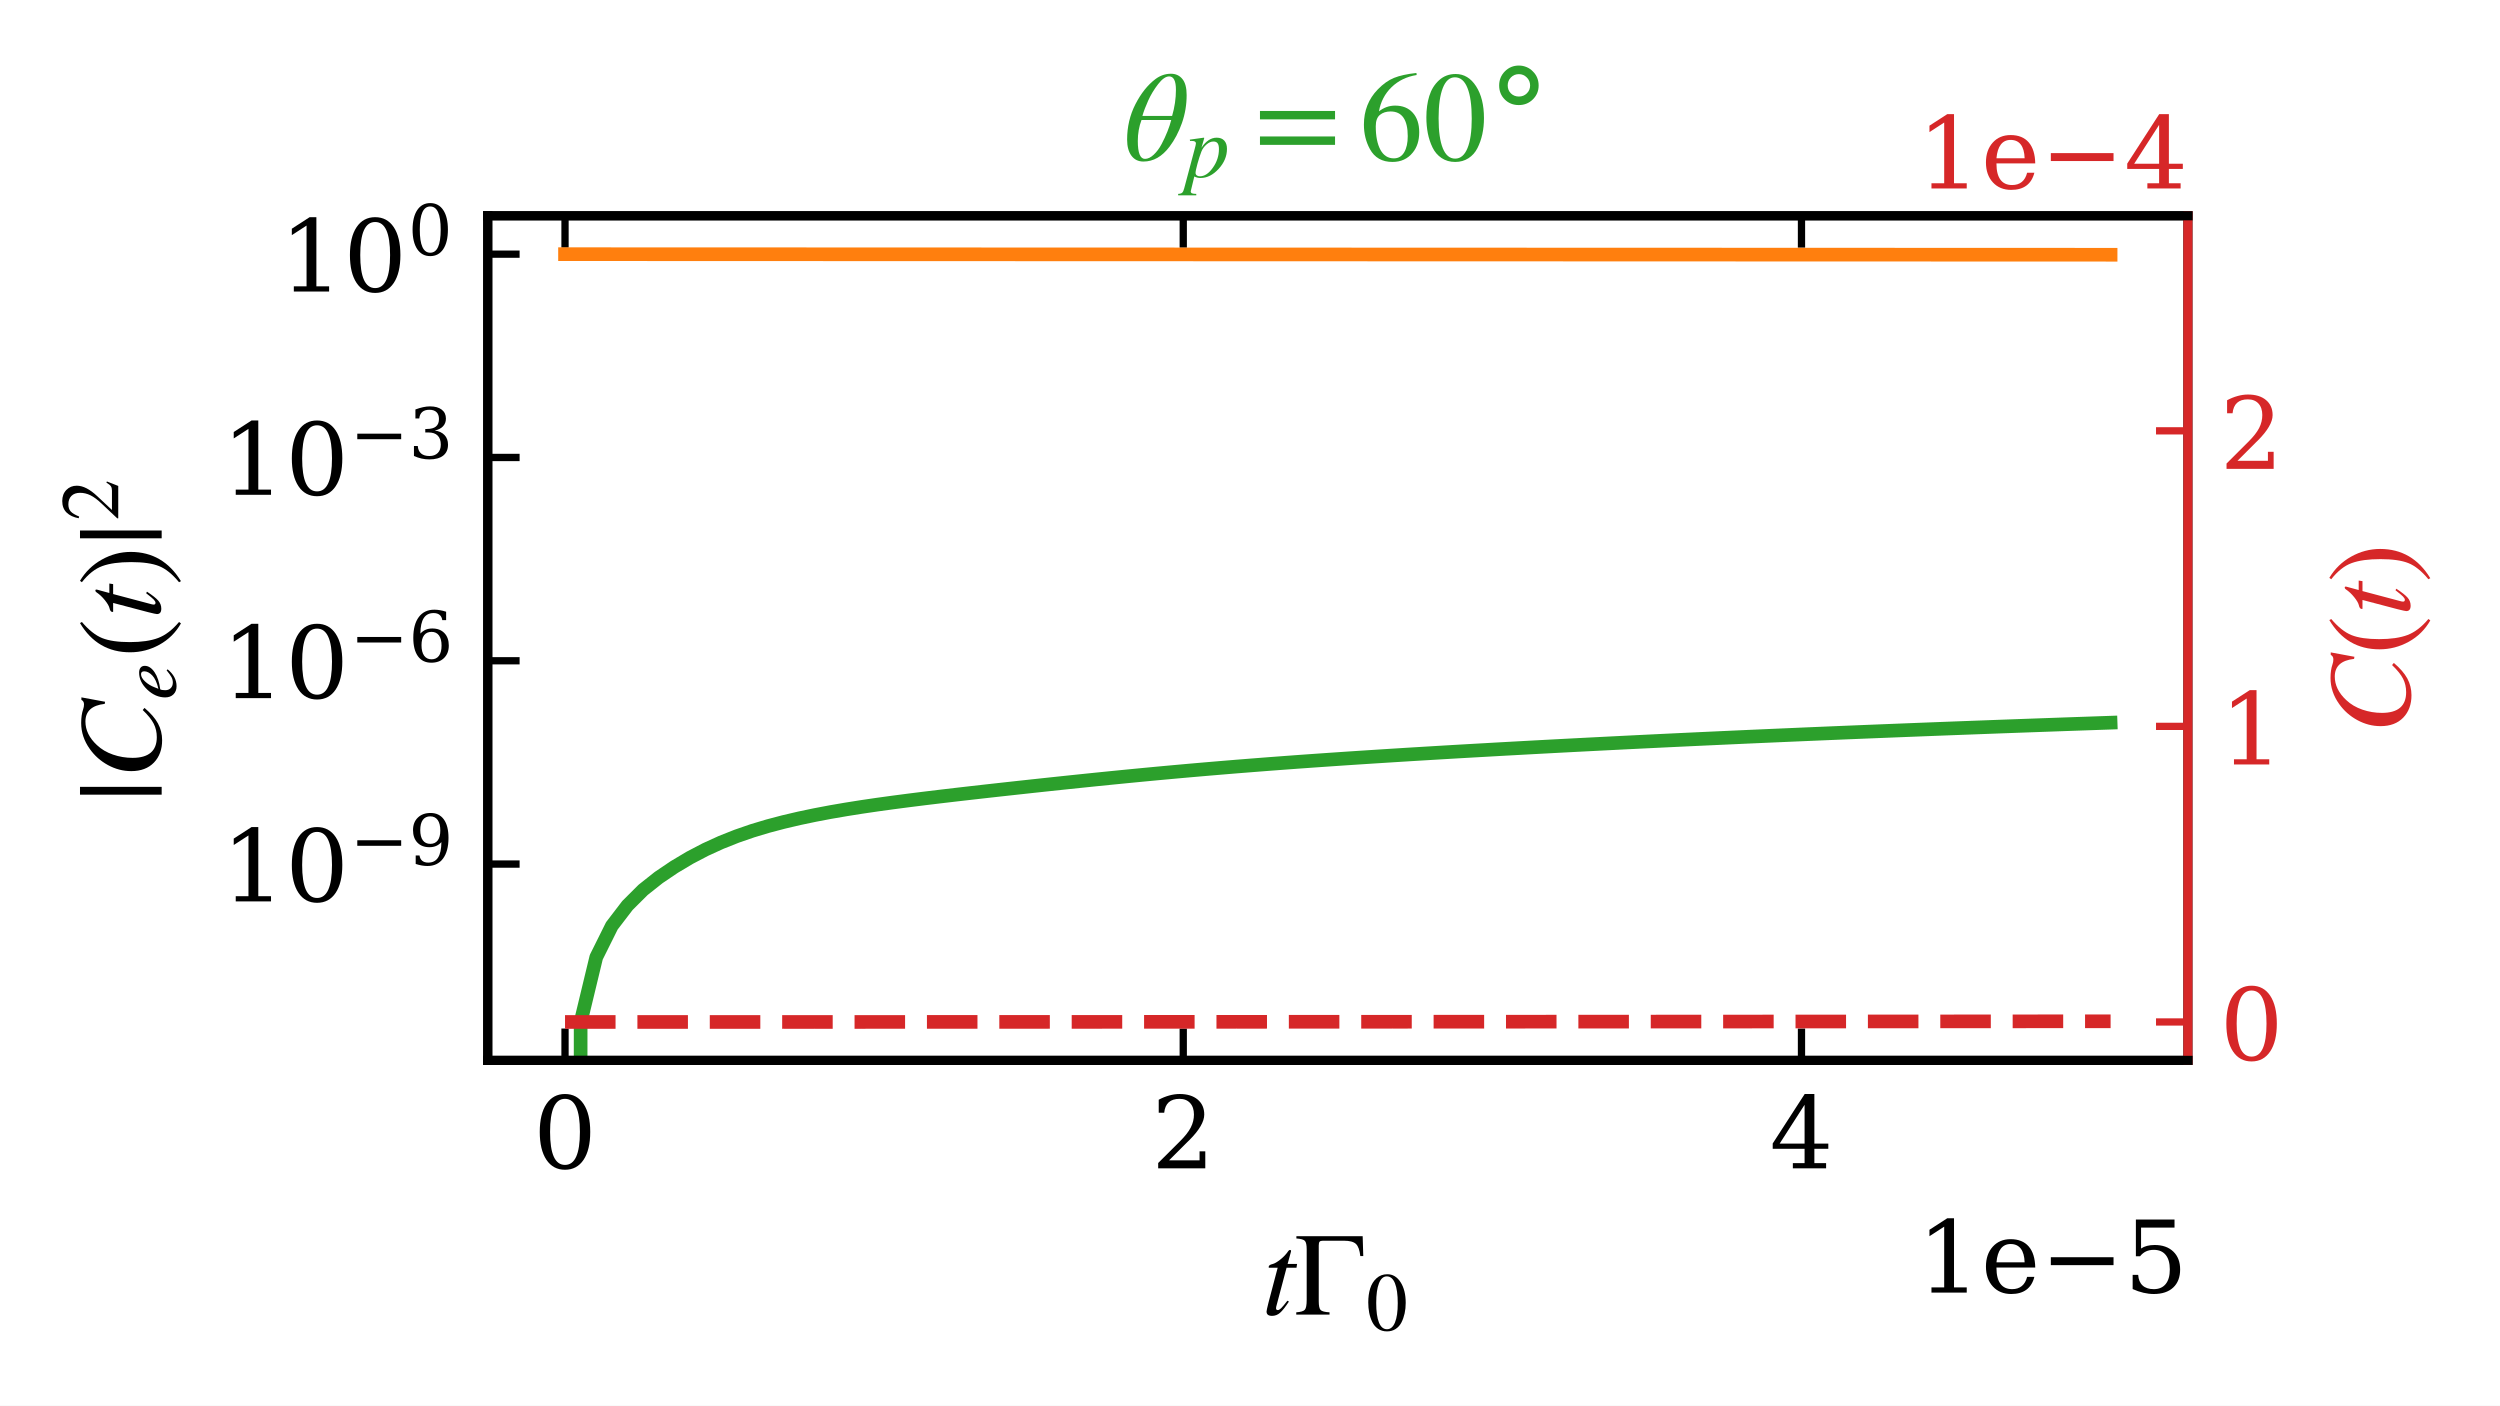
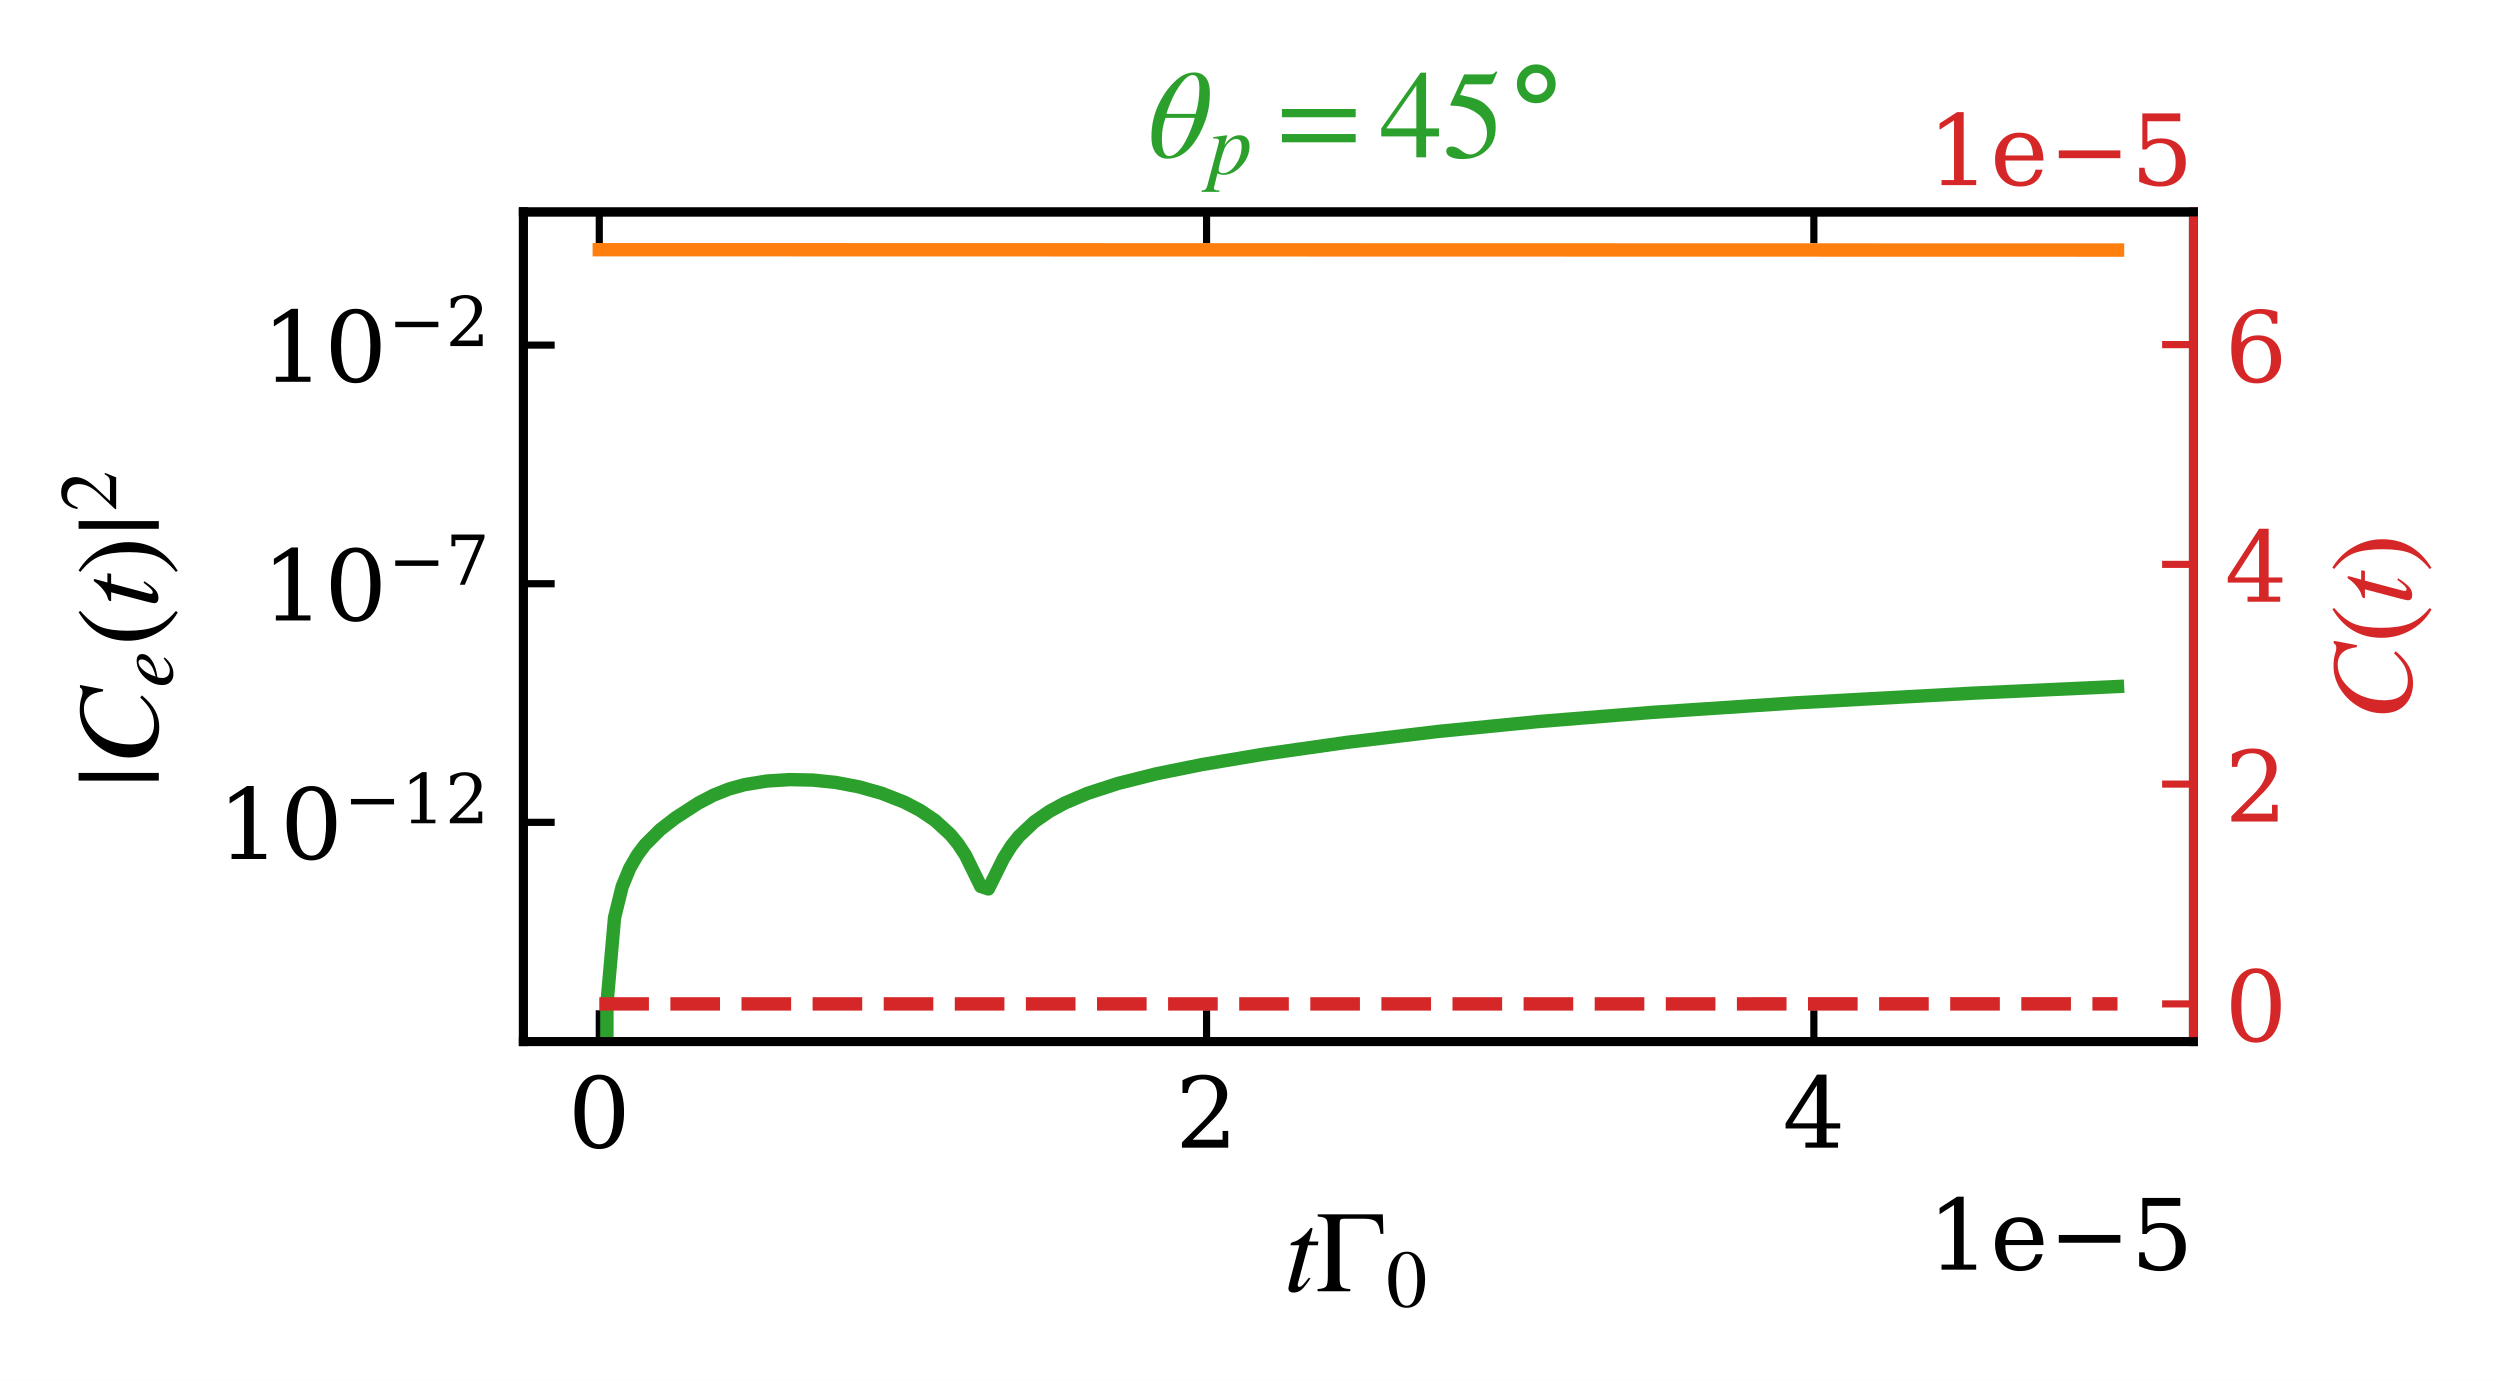
- <svg xmlns="http://www.w3.org/2000/svg" xmlns:xlink="http://www.w3.org/1999/xlink" width="274.583pt" height="154.391pt" viewBox="0 0 274.583 154.391" version="1.1">
+ <svg xmlns="http://www.w3.org/2000/svg" xmlns:xlink="http://www.w3.org/1999/xlink" width="279.533pt" height="154.391pt" viewBox="0 0 279.533 154.391" version="1.1">
  <defs>
    <style type="text/css">*{stroke-linejoin: round; stroke-linecap: butt}</style>
  </defs>
  <g id="figure_1">
    <g id="patch_1">
-       <path d="M 0 154.391  L 274.583 154.391  L 274.583 0  L 0 0  z " style="fill: #ffffff" />
+       <path d="M -0 154.391  L 279.533 154.391  L 279.533 0  L -0 0  z " style="fill: #ffffff" />
    </g>
    <g id="axes_1">
      <g id="patch_2">
-         <path d="M 53.57 116.464  L 240.302 116.464  L 240.302 23.7  L 53.57 23.7  z " style="fill: #ffffff" />
+         <path d="M 58.52 116.464  L 245.252 116.464  L 245.252 23.7  L 58.52 23.7  z " style="fill: #ffffff" />
      </g>
      <g id="matplotlib.axis_1">
        <g id="xtick_1">
          <g id="line2d_1">
            <defs>
-               <path id="m8a7b1f0fc7" d="M 0 0  L 0 -3.5  " style="stroke: #000000; stroke-width: 0.8" />
-             </defs>
-             <g>
-               <use xlink:href="#m8a7b1f0fc7" x="62.058" y="116.464" style="stroke: #000000; stroke-width: 0.8" />
+               <path id="m447500b7bb" d="M 0 0  L 0 -3.5  " style="stroke: #000000; stroke-width: 0.8" />
+             </defs>
+             <g>
+               <use xlink:href="#m447500b7bb" x="67.008" y="116.464" style="stroke: #000000; stroke-width: 0.8" />
            </g>
          </g>
          <g id="line2d_2">
            <defs>
-               <path id="m449ca20f25" d="M 0 0  L 0 3.5  " style="stroke: #000000; stroke-width: 0.8" />
-             </defs>
-             <g>
-               <use xlink:href="#m449ca20f25" x="62.058" y="23.7" style="stroke: #000000; stroke-width: 0.8" />
+               <path id="m0979166130" d="M 0 0  L 0 3.5  " style="stroke: #000000; stroke-width: 0.8" />
+             </defs>
+             <g>
+               <use xlink:href="#m0979166130" x="67.008" y="23.7" style="stroke: #000000; stroke-width: 0.8" />
            </g>
          </g>
          <g id="text_1">
-             <g transform="translate(58.55846 128.3221) scale(0.11 -0.11)">
+             <g transform="translate(63.50846 128.3221) scale(0.11 -0.11)">
              <defs>
                <path id="DejaVuSerif-30" d="M 2034 219  Q 2513 219 2750 744  Q 2988 1269 2988 2328  Q 2988 3391 2750 3916  Q 2513 4441 2034 4441  Q 1556 4441 1318 3916  Q 1081 3391 1081 2328  Q 1081 1269 1318 744  Q 1556 219 2034 219  z M 2034 -91  Q 1275 -91 848 546  Q 422 1184 422 2328  Q 422 3475 848 4112  Q 1275 4750 2034 4750  Q 2797 4750 3222 4112  Q 3647 3475 3647 2328  Q 3647 1184 3222 546  Q 2797 -91 2034 -91  z " transform="scale(0.015625)" />
              </defs>
              <use xlink:href="#DejaVuSerif-30" />
            </g>
          </g>
        </g>
        <g id="xtick_2">
          <g id="line2d_3">
            <g>
-               <use xlink:href="#m8a7b1f0fc7" x="129.96" y="116.464" style="stroke: #000000; stroke-width: 0.8" />
+               <use xlink:href="#m447500b7bb" x="134.91" y="116.464" style="stroke: #000000; stroke-width: 0.8" />
            </g>
          </g>
          <g id="line2d_4">
            <g>
-               <use xlink:href="#m449ca20f25" x="129.96" y="23.7" style="stroke: #000000; stroke-width: 0.8" />
+               <use xlink:href="#m0979166130" x="134.91" y="23.7" style="stroke: #000000; stroke-width: 0.8" />
            </g>
          </g>
          <g id="text_2">
-             <g transform="translate(126.4611 128.3221) scale(0.11 -0.11)">
+             <g transform="translate(131.4111 128.3221) scale(0.11 -0.11)">
              <defs>
                <path id="DejaVuSerif-32" d="M 819 3553  L 469 3553  L 469 4384  Q 803 4563 1142 4656  Q 1481 4750 1806 4750  Q 2534 4750 2956 4397  Q 3378 4044 3378 3438  Q 3378 2753 2422 1800  Q 2347 1728 2309 1691  L 1131 513  L 3078 513  L 3078 1088  L 3444 1088  L 3444 0  L 434 0  L 434 341  L 1850 1753  Q 2319 2222 2519 2614  Q 2719 3006 2719 3438  Q 2719 3909 2473 4175  Q 2228 4441 1797 4441  Q 1350 4441 1106 4219  Q 863 3997 819 3553  z " transform="scale(0.015625)" />
              </defs>
              <use xlink:href="#DejaVuSerif-32" />
            </g>
          </g>
        </g>
        <g id="xtick_3">
          <g id="line2d_5">
            <g>
-               <use xlink:href="#m8a7b1f0fc7" x="197.863" y="116.464" style="stroke: #000000; stroke-width: 0.8" />
+               <use xlink:href="#m447500b7bb" x="202.813" y="116.464" style="stroke: #000000; stroke-width: 0.8" />
            </g>
          </g>
          <g id="line2d_6">
            <g>
-               <use xlink:href="#m449ca20f25" x="197.863" y="23.7" style="stroke: #000000; stroke-width: 0.8" />
+               <use xlink:href="#m0979166130" x="202.813" y="23.7" style="stroke: #000000; stroke-width: 0.8" />
            </g>
          </g>
          <g id="text_3">
-             <g transform="translate(194.3638 128.3221) scale(0.11 -0.11)">
+             <g transform="translate(199.3138 128.3221) scale(0.11 -0.11)">
              <defs>
                <path id="DejaVuSerif-34" d="M 2234 1581  L 2234 4063  L 641 1581  L 2234 1581  z M 3609 0  L 1484 0  L 1484 331  L 2234 331  L 2234 1247  L 197 1247  L 197 1588  L 2241 4750  L 2859 4750  L 2859 1581  L 3750 1581  L 3750 1247  L 2859 1247  L 2859 331  L 3609 331  L 3609 0  z " transform="scale(0.015625)" />
              </defs>
              <use xlink:href="#DejaVuSerif-34" />
            </g>
          </g>
        </g>
        <g id="text_4">
-           <g transform="translate(138.6161 144.4877) scale(0.13 -0.13)">
+           <g transform="translate(143.5661 144.4877) scale(0.13 -0.13)">
            <defs>
              <path id="STIXGeneral-Italic-74" d="M 1894 2739  L 1862 2534  L 1325 2534  L 768 435  Q 755 384 755 346  Q 755 243 851 243  Q 928 243 1030 342  Q 1133 442 1370 749  L 1453 704  Q 1158 256 969 93  Q 781 -70 538 -70  Q 243 -70 243 166  Q 243 230 346 640  L 845 2534  L 365 2534  L 358 2573  Q 358 2688 570 2733  Q 730 2771 992 2979  Q 1254 3187 1421 3437  Q 1459 3494 1510 3494  Q 1568 3494 1568 3443  Q 1568 3411 1562 3398  L 1382 2739  L 1894 2739  z " transform="scale(0.015625)" />
              <path id="STIXGeneral-Regular-393" d="M 3693 3162  L 3533 3162  Q 3482 3642 3299 3818  Q 3117 3994 2637 3994  L 1517 3994  Q 1382 3994 1334 3942  Q 1286 3891 1286 3738  L 1286 723  Q 1286 352 1388 246  Q 1491 141 1869 122  L 1869 0  L 70 0  L 70 122  Q 435 147 534 262  Q 634 378 634 794  L 634 3526  Q 634 3878 538 3984  Q 442 4090 77 4115  L 77 4237  L 3661 4237  L 3693 3162  z " transform="scale(0.015625)" />
              <path id="STIXGeneral-Regular-30" d="M 3046 2112  Q 3046 1683 2963 1302  Q 2880 922 2717 602  Q 2554 282 2266 96  Q 1978 -90 1600 -90  Q 1210 -90 915 108  Q 621 307 461 640  Q 301 973 227 1350  Q 154 1728 154 2150  Q 154 2746 301 3222  Q 448 3699 790 4012  Q 1133 4326 1626 4326  Q 2253 4326 2649 3712  Q 3046 3098 3046 2112  z M 2432 2080  Q 2432 3091 2217 3625  Q 2003 4160 1587 4160  Q 1190 4160 979 3622  Q 768 3085 768 2106  Q 768 1120 979 598  Q 1190 77 1600 77  Q 2003 77 2217 598  Q 2432 1120 2432 2080  z " transform="scale(0.015625)" />
            </defs>
            <use xlink:href="#STIXGeneral-Italic-74" transform="translate(0 0.796875)" />
            <use xlink:href="#STIXGeneral-Regular-393" transform="translate(27.79999 0.796875)" />
            <use xlink:href="#STIXGeneral-Regular-30" transform="translate(88.04327 -12.43125) scale(0.7)" />
          </g>
        </g>
        <g id="text_5">
-           <g transform="translate(210.5765 141.968) scale(0.11 -0.11)">
+           <g transform="translate(215.5265 141.968) scale(0.11 -0.11)">
            <defs>
              <path id="DejaVuSerif-31" d="M 909 0  L 909 331  L 1722 331  L 1722 4213  L 781 3603  L 781 4013  L 1919 4750  L 2350 4750  L 2350 331  L 3163 331  L 3163 0  L 909 0  z " transform="scale(0.015625)" />
              <path id="DejaVuSerif-65" d="M 3469 1600  L 991 1600  L 991 1575  Q 991 903 1244 561  Q 1497 219 1991 219  Q 2369 219 2611 417  Q 2853 616 2950 1006  L 3413 1006  Q 3275 459 2904 184  Q 2534 -91 1931 -91  Q 1203 -91 761 389  Q 319 869 319 1663  Q 319 2450 753 2931  Q 1188 3413 1894 3413  Q 2647 3413 3050 2948  Q 3453 2484 3469 1600  z M 2791 1931  Q 2772 2513 2545 2808  Q 2319 3103 1894 3103  Q 1497 3103 1269 2806  Q 1041 2509 991 1931  L 2791 1931  z " transform="scale(0.015625)" />
              <path id="DejaVuSerif-2212" d="M 678 2259  L 4684 2259  L 4684 1753  L 678 1753  L 678 2259  z " transform="scale(0.015625)" />
              <path id="DejaVuSerif-35" d="M 3219 4666  L 3219 4153  L 1081 4153  L 1081 2816  Q 1244 2928 1461 2984  Q 1678 3041 1947 3041  Q 2703 3041 3140 2622  Q 3578 2203 3578 1478  Q 3578 738 3136 323  Q 2694 -91 1894 -91  Q 1572 -91 1234 -12  Q 897 66 544 225  L 544 1131  L 897 1131  Q 925 688 1179 453  Q 1434 219 1894 219  Q 2388 219 2653 544  Q 2919 869 2919 1478  Q 2919 2084 2655 2407  Q 2391 2731 1894 2731  Q 1613 2731 1398 2631  Q 1184 2531 1019 2322  L 750 2322  L 750 4666  L 3219 4666  z " transform="scale(0.015625)" />
            </defs>
            <use xlink:href="#DejaVuSerif-31" />
            <use xlink:href="#DejaVuSerif-65" transform="translate(63.62305 0)" />
            <use xlink:href="#DejaVuSerif-2212" transform="translate(122.8027 0)" />
            <use xlink:href="#DejaVuSerif-35" transform="translate(206.5918 0)" />
          </g>
        </g>
      </g>
      <g id="matplotlib.axis_2">
        <g id="ytick_1">
          <g id="line2d_7">
            <defs>
-               <path id="m853d12f0f9" d="M 0 0  L 3.5 0  " style="stroke: #000000; stroke-width: 0.8" />
-             </defs>
-             <g>
-               <use xlink:href="#m853d12f0f9" x="53.57" y="94.903" style="stroke: #000000; stroke-width: 0.8" />
+               <path id="m953aef0a88" d="M 0 0  L 3.5 0  " style="stroke: #000000; stroke-width: 0.8" />
+             </defs>
+             <g>
+               <use xlink:href="#m953aef0a88" x="58.52" y="91.948" style="stroke: #000000; stroke-width: 0.8" />
            </g>
          </g>
          <g id="text_6">
-             <g transform="translate(24.33 99.08174) scale(0.11 -0.11)">
-               <defs>
-                 <path id="DejaVuSerif-39" d="M 2994 2091  Q 2784 1856 2512 1740  Q 2241 1625 1900 1625  Q 1206 1625 804 2044  Q 403 2463 403 3188  Q 403 3897 839 4323  Q 1275 4750 2003 4750  Q 2794 4750 3217 4161  Q 3641 3572 3641 2478  Q 3641 1253 3137 581  Q 2634 -91 1722 -91  Q 1475 -91 1203 -44  Q 931 3 647 97  L 647 872  L 997 872  Q 1038 556 1241 387  Q 1444 219 1784 219  Q 2391 219 2687 676  Q 2984 1134 2994 2091  z M 1978 4441  Q 1534 4441 1298 4117  Q 1063 3794 1063 3188  Q 1063 2581 1298 2256  Q 1534 1931 1978 1931  Q 2422 1931 2658 2245  Q 2894 2559 2894 3150  Q 2894 3772 2656 4106  Q 2419 4441 1978 4441  z " transform="scale(0.015625)" />
-               </defs>
+             <g transform="translate(24.33 96.12678) scale(0.11 -0.11)">
              <use xlink:href="#DejaVuSerif-31" transform="translate(0 0.7125)" />
              <use xlink:href="#DejaVuSerif-30" transform="translate(63.62305 0.7125)" />
              <use xlink:href="#DejaVuSerif-2212" transform="translate(128.1545 37.04688) scale(0.7)" />
-               <use xlink:href="#DejaVuSerif-39" transform="translate(186.8068 37.04688) scale(0.7)" />
+               <use xlink:href="#DejaVuSerif-31" transform="translate(186.8068 37.04688) scale(0.7)" />
+               <use xlink:href="#DejaVuSerif-32" transform="translate(231.3429 37.04688) scale(0.7)" />
            </g>
          </g>
        </g>
        <g id="ytick_2">
          <g id="line2d_8">
            <g>
-               <use xlink:href="#m853d12f0f9" x="53.57" y="72.574" style="stroke: #000000; stroke-width: 0.8" />
+               <use xlink:href="#m953aef0a88" x="58.52" y="65.268" style="stroke: #000000; stroke-width: 0.8" />
            </g>
          </g>
          <g id="text_7">
-             <g transform="translate(24.33 76.75305) scale(0.11 -0.11)">
-               <defs>
-                 <path id="DejaVuSerif-36" d="M 2094 219  Q 2534 219 2771 542  Q 3009 866 3009 1472  Q 3009 2078 2771 2401  Q 2534 2725 2094 2725  Q 1647 2725 1412 2412  Q 1178 2100 1178 1509  Q 1178 888 1415 553  Q 1653 219 2094 219  z M 1075 2569  Q 1288 2803 1556 2918  Q 1825 3034 2163 3034  Q 2859 3034 3264 2615  Q 3669 2197 3669 1472  Q 3669 763 3233 336  Q 2797 -91 2069 -91  Q 1278 -91 853 498  Q 428 1088 428 2181  Q 428 3406 931 4078  Q 1434 4750 2350 4750  Q 2597 4750 2869 4703  Q 3141 4656 3425 4563  L 3425 3794  L 3072 3794  Q 3034 4109 2831 4275  Q 2628 4441 2284 4441  Q 1678 4441 1381 3981  Q 1084 3522 1075 2569  z " transform="scale(0.015625)" />
-               </defs>
+             <g transform="translate(29.28 69.44715) scale(0.11 -0.11)">
+               <defs>
+                 <path id="DejaVuSerif-37" d="M 3609 4347  L 1784 0  L 1319 0  L 3059 4153  L 903 4153  L 903 3578  L 538 3578  L 538 4666  L 3609 4666  L 3609 4347  z " transform="scale(0.015625)" />
+               </defs>
+               <use xlink:href="#DejaVuSerif-31" transform="translate(0 0.63125)" />
+               <use xlink:href="#DejaVuSerif-30" transform="translate(63.62305 0.63125)" />
+               <use xlink:href="#DejaVuSerif-2212" transform="translate(128.1545 36.96563) scale(0.7)" />
+               <use xlink:href="#DejaVuSerif-37" transform="translate(186.8068 36.96563) scale(0.7)" />
+             </g>
+           </g>
+         </g>
+         <g id="ytick_3">
+           <g id="line2d_9">
+             <g>
+               <use xlink:href="#m953aef0a88" x="58.52" y="38.588" style="stroke: #000000; stroke-width: 0.8" />
+             </g>
+           </g>
+           <g id="text_8">
+             <g transform="translate(29.28 42.76753) scale(0.11 -0.11)">
              <use xlink:href="#DejaVuSerif-31" transform="translate(0 0.7125)" />
              <use xlink:href="#DejaVuSerif-30" transform="translate(63.62305 0.7125)" />
              <use xlink:href="#DejaVuSerif-2212" transform="translate(128.1545 37.04688) scale(0.7)" />
-               <use xlink:href="#DejaVuSerif-36" transform="translate(186.8068 37.04688) scale(0.7)" />
-             </g>
-           </g>
-         </g>
-         <g id="ytick_3">
-           <g id="line2d_9">
-             <g>
-               <use xlink:href="#m853d12f0f9" x="53.57" y="50.245" style="stroke: #000000; stroke-width: 0.8" />
-             </g>
-           </g>
-           <g id="text_8">
-             <g transform="translate(24.33 54.42436) scale(0.11 -0.11)">
-               <defs>
-                 <path id="DejaVuSerif-33" d="M 622 4469  Q 988 4606 1323 4678  Q 1659 4750 1953 4750  Q 2638 4750 3022 4454  Q 3406 4159 3406 3634  Q 3406 3213 3140 2930  Q 2875 2647 2388 2547  Q 2963 2466 3280 2130  Q 3597 1794 3597 1259  Q 3597 606 3158 257  Q 2719 -91 1894 -91  Q 1528 -91 1179 -12  Q 831 66 488 225  L 488 1131  L 838 1131  Q 869 681 1141 450  Q 1413 219 1906 219  Q 2384 219 2661 495  Q 2938 772 2938 1253  Q 2938 1803 2653 2086  Q 2369 2369 1819 2369  L 1522 2369  L 1522 2688  L 1678 2688  Q 2225 2688 2498 2914  Q 2772 3141 2772 3597  Q 2772 4006 2547 4223  Q 2322 4441 1900 4441  Q 1478 4441 1245 4241  Q 1013 4041 972 3647  L 622 3647  L 622 4469  z " transform="scale(0.015625)" />
-               </defs>
-               <use xlink:href="#DejaVuSerif-31" transform="translate(0 0.7125)" />
-               <use xlink:href="#DejaVuSerif-30" transform="translate(63.62305 0.7125)" />
-               <use xlink:href="#DejaVuSerif-2212" transform="translate(128.1545 37.04688) scale(0.7)" />
-               <use xlink:href="#DejaVuSerif-33" transform="translate(186.8068 37.04688) scale(0.7)" />
-             </g>
-           </g>
-         </g>
-         <g id="ytick_4">
-           <g id="line2d_10">
-             <g>
-               <use xlink:href="#m853d12f0f9" x="53.57" y="27.917" style="stroke: #000000; stroke-width: 0.8" />
-             </g>
-           </g>
-           <g id="text_9">
-             <g transform="translate(30.71 32.09568) scale(0.11 -0.11)">
-               <use xlink:href="#DejaVuSerif-31" transform="translate(0 0.7125)" />
-               <use xlink:href="#DejaVuSerif-30" transform="translate(63.62305 0.7125)" />
-               <use xlink:href="#DejaVuSerif-30" transform="translate(128.1545 37.04688) scale(0.7)" />
-             </g>
-           </g>
-         </g>
-         <g id="text_10">
+               <use xlink:href="#DejaVuSerif-32" transform="translate(186.8068 37.04688) scale(0.7)" />
+             </g>
+           </g>
+         </g>
+         <g id="text_9">
          <g transform="translate(17.62641 88.15189) rotate(-90) scale(0.13 -0.13)">
            <defs>
              <path id="STIXGeneral-Regular-7c" d="M 851 -90  L 429 -90  L 429 4326  L 851 4326  L 851 -90  z " transform="scale(0.015625)" />
              <path id="STIXGeneral-Italic-43" d="M 4410 4250  L 4173 2970  L 4058 2989  Q 3942 4032 3104 4032  Q 2406 4032 1830 3411  Q 1491 3053 1315 2541  Q 1139 2029 1139 1485  Q 1139 173 2259 173  Q 2656 173 2985 339  Q 3315 506 3725 934  L 3840 838  Q 3411 333 2998 109  Q 2586 -115 2093 -115  Q 1344 -115 883 329  Q 422 774 422 1555  Q 422 2214 748 2812  Q 1075 3411 1619 3795  Q 2272 4262 3021 4262  Q 3462 4262 3770 4154  Q 3898 4109 4032 4109  Q 4205 4109 4275 4250  L 4410 4250  z " transform="scale(0.015625)" />
              <path id="STIXGeneral-Italic-65" d="M 2291 698  L 2368 621  Q 1805 -70 1062 -70  Q 672 -70 435 170  Q 198 410 198 806  Q 198 1555 796 2188  Q 1395 2822 2112 2822  Q 2362 2822 2499 2707  Q 2637 2592 2637 2387  Q 2637 1965 2147 1632  Q 1658 1299 819 1190  Q 755 1062 755 800  Q 755 538 918 378  Q 1082 218 1350 218  Q 1562 218 1754 317  Q 1946 416 2291 698  z M 973 1613  L 864 1331  Q 1581 1504 1894 1805  Q 2214 2112 2214 2426  Q 2214 2675 1990 2675  Q 1722 2675 1430 2364  Q 1139 2054 973 1613  z " transform="scale(0.015625)" />
              <path id="STIXGeneral-Regular-28" d="M 1946 -1030  L 1869 -1133  Q 1126 -710 716 32  Q 307 774 307 1613  Q 307 3386 1888 4326  L 1946 4224  Q 1293 3667 1075 3126  Q 858 2586 858 1632  Q 858 685 1082 96  Q 1306 -493 1946 -1030  z " transform="scale(0.015625)" />
              <path id="STIXGeneral-Regular-29" d="M 186 4224  L 262 4326  Q 992 3891 1408 3148  Q 1824 2406 1824 1581  Q 1824 -166 243 -1133  L 186 -1030  Q 845 -486 1059 54  Q 1274 595 1274 1562  Q 1274 2534 1059 3120  Q 845 3706 186 4224  z " transform="scale(0.015625)" />
              <path id="STIXGeneral-Regular-32" d="M 3034 877  L 2688 0  L 186 0  L 186 77  L 1325 1286  Q 1773 1754 1965 2144  Q 2157 2534 2157 2950  Q 2157 3379 1920 3616  Q 1683 3853 1267 3853  Q 922 3853 720 3673  Q 518 3494 326 3021  L 192 3053  Q 301 3648 630 3987  Q 960 4326 1523 4326  Q 2054 4326 2380 4006  Q 2707 3686 2707 3200  Q 2707 2477 1888 1613  L 832 486  L 2330 486  Q 2541 486 2665 569  Q 2790 653 2944 915  L 3034 877  z " transform="scale(0.015625)" />
            </defs>
            <use xlink:href="#STIXGeneral-Regular-7c" transform="translate(0 0.409375)" />
            <use xlink:href="#STIXGeneral-Italic-43" transform="translate(19.99998 0.409375)" />
            <use xlink:href="#STIXGeneral-Italic-65" transform="translate(86.69998 -12.81875) scale(0.7)" />
            <use xlink:href="#STIXGeneral-Regular-28" transform="translate(122.1894 0.409375)" />
            <use xlink:href="#STIXGeneral-Italic-74" transform="translate(155.4893 0.409375)" />
            <use xlink:href="#STIXGeneral-Regular-29" transform="translate(183.2893 0.409375)" />
            <use xlink:href="#STIXGeneral-Regular-7c" transform="translate(216.5893 0.409375)" />
            <use xlink:href="#STIXGeneral-Regular-32" transform="translate(238.1326 35.68438) scale(0.7)" />
          </g>
        </g>
      </g>
+       <g id="line2d_10">
+         <path d="M 67.008 27.917  L 236.764 27.961  L 236.764 27.961  " clip-path="url(#pba114ed8a5)" style="fill: none; stroke: #ff7f0e; stroke-width: 1.5; stroke-linecap: square" />
+       </g>
      <g id="line2d_11">
-         <path d="M 62.058 27.917  L 63.773 27.917  L 65.487 27.918  L 67.202 27.919  L 68.917 27.919  L 70.631 27.92  L 72.346 27.921  L 74.061 27.921  L 75.776 27.922  L 77.49 27.923  L 79.205 27.923  L 80.92 27.924  L 82.634 27.924  L 84.349 27.925  L 86.064 27.926  L 87.779 27.926  L 89.493 27.927  L 91.208 27.928  L 92.923 27.928  L 94.637 27.929  L 96.352 27.93  L 98.067 27.93  L 99.782 27.931  L 101.496 27.931  L 103.211 27.932  L 104.926 27.933  L 106.64 27.933  L 108.355 27.934  L 110.07 27.934  L 111.785 27.935  L 113.499 27.936  L 115.214 27.936  L 116.929 27.937  L 118.643 27.938  L 120.358 27.938  L 122.073 27.939  L 123.788 27.939  L 125.502 27.94  L 127.217 27.941  L 128.932 27.941  L 130.646 27.942  L 132.361 27.943  L 134.076 27.943  L 135.791 27.944  L 137.505 27.944  L 139.22 27.945  L 140.935 27.946  L 142.649 27.946  L 144.364 27.947  L 146.079 27.948  L 147.793 27.948  L 149.508 27.949  L 151.223 27.95  L 152.938 27.95  L 154.652 27.951  L 156.367 27.951  L 158.082 27.952  L 159.796 27.953  L 161.511 27.953  L 163.226 27.954  L 164.941 27.955  L 166.655 27.955  L 168.37 27.956  L 170.085 27.956  L 171.799 27.957  L 173.514 27.958  L 175.229 27.958  L 176.944 27.959  L 178.658 27.96  L 180.373 27.96  L 182.088 27.961  L 183.802 27.961  L 185.517 27.962  L 187.232 27.963  L 188.947 27.963  L 190.661 27.964  L 192.376 27.965  L 194.091 27.965  L 195.805 27.966  L 197.52 27.966  L 199.235 27.967  L 200.95 27.968  L 202.664 27.968  L 204.379 27.969  L 206.094 27.97  L 207.808 27.97  L 209.523 27.971  L 211.238 27.971  L 212.953 27.972  L 214.667 27.973  L 216.382 27.973  L 218.097 27.974  L 219.811 27.975  L 221.526 27.975  L 223.241 27.976  L 224.956 27.976  L 226.67 27.977  L 228.385 27.978  L 230.1 27.978  L 231.814 27.979  " clip-path="url(#pba150235e8)" style="fill: none; stroke: #ff7f0e; stroke-width: 1.5; stroke-linecap: square" />
-       </g>
-       <g id="line2d_12">
-         <path d="M 63.762 155.391  L 63.773 112.247  L 65.487 105.137  L 67.202 101.689  L 68.917 99.449  L 70.631 97.741  L 72.346 96.381  L 74.061 95.223  L 75.776 94.201  L 77.49 93.305  L 79.205 92.522  L 80.92 91.841  L 82.634 91.249  L 84.349 90.734  L 86.064 90.281  L 87.779 89.879  L 89.493 89.519  L 91.208 89.194  L 92.923 88.899  L 94.637 88.627  L 96.352 88.375  L 98.067 88.139  L 99.782 87.915  L 101.496 87.7  L 103.211 87.493  L 104.926 87.291  L 106.64 87.094  L 108.355 86.9  L 110.07 86.709  L 111.785 86.521  L 113.499 86.334  L 115.214 86.15  L 116.929 85.968  L 118.643 85.789  L 120.358 85.612  L 122.073 85.439  L 123.788 85.269  L 125.502 85.103  L 127.217 84.941  L 128.932 84.784  L 130.646 84.63  L 132.361 84.481  L 134.076 84.336  L 135.791 84.194  L 137.505 84.058  L 139.22 83.924  L 140.935 83.795  L 142.649 83.669  L 144.364 83.547  L 146.079 83.428  L 147.793 83.311  L 149.508 83.198  L 151.223 83.087  L 152.938 82.978  L 154.652 82.871  L 156.367 82.767  L 158.082 82.664  L 159.796 82.563  L 161.511 82.464  L 163.226 82.367  L 164.941 82.27  L 166.655 82.176  L 168.37 82.082  L 170.085 81.99  L 171.799 81.899  L 173.514 81.81  L 175.229 81.722  L 176.944 81.635  L 178.658 81.549  L 180.373 81.464  L 182.088 81.381  L 183.802 81.298  L 185.517 81.217  L 187.232 81.137  L 188.947 81.058  L 190.661 80.98  L 192.376 80.903  L 194.091 80.828  L 195.805 80.753  L 197.52 80.679  L 199.235 80.606  L 200.95 80.534  L 202.664 80.463  L 204.379 80.393  L 206.094 80.324  L 207.808 80.256  L 209.523 80.188  L 211.238 80.121  L 212.953 80.055  L 214.667 79.99  L 216.382 79.926  L 218.097 79.862  L 219.811 79.798  L 221.526 79.736  L 223.241 79.674  L 224.956 79.613  L 226.67 79.552  L 228.385 79.492  L 230.1 79.433  L 231.814 79.374  " clip-path="url(#pba150235e8)" style="fill: none; stroke: #2ca02c; stroke-width: 1.5; stroke-linecap: square" />
+         <path d="M 67.854 155.391  L 67.861 112.247  L 68.714 102.595  L 69.567 99.137  L 70.42 97.065  L 71.273 95.592  L 72.126 94.459  L 73.832 92.761  L 75.538 91.444  L 78.097 89.79  L 79.804 88.9  L 81.51 88.22  L 83.216 87.742  L 85.775 87.327  L 88.334 87.17  L 90.893 87.224  L 93.452 87.488  L 96.011 87.973  L 98.571 88.695  L 101.13 89.701  L 102.836 90.587  L 104.542 91.733  L 106.248 93.295  L 107.101 94.327  L 107.954 95.622  L 109.66 99.111  L 110.513 99.393  L 112.219 95.95  L 113.072 94.595  L 113.925 93.522  L 115.632 91.908  L 117.338 90.723  L 119.044 89.797  L 121.603 88.708  L 125.015 87.599  L 129.28 86.525  L 134.399 85.488  L 141.223 84.339  L 150.607 83.004  L 160.843 81.78  L 171.933 80.686  L 184.729 79.654  L 200.936 78.579  L 220.557 77.507  L 236.764 76.761  L 236.764 76.761  " clip-path="url(#pba114ed8a5)" style="fill: none; stroke: #2ca02c; stroke-width: 1.5; stroke-linecap: square" />
      </g>
      <g id="patch_3">
-         <path d="M 53.57 116.464  L 53.57 23.7  " style="fill: none; stroke: #000000; stroke-linejoin: miter; stroke-linecap: square" />
+         <path d="M 58.52 116.464  L 58.52 23.7  " style="fill: none; stroke: #000000; stroke-linejoin: miter; stroke-linecap: square" />
      </g>
      <g id="patch_4">
-         <path d="M 240.302 116.464  L 240.302 23.7  " style="fill: none; stroke: #000000; stroke-linejoin: miter; stroke-linecap: square" />
+         <path d="M 245.252 116.464  L 245.252 23.7  " style="fill: none; stroke: #000000; stroke-linejoin: miter; stroke-linecap: square" />
      </g>
      <g id="patch_5">
-         <path d="M 53.57 116.464  L 240.302 116.464  " style="fill: none; stroke: #000000; stroke-linejoin: miter; stroke-linecap: square" />
+         <path d="M 58.52 116.464  L 245.252 116.464  " style="fill: none; stroke: #000000; stroke-linejoin: miter; stroke-linecap: square" />
      </g>
      <g id="patch_6">
-         <path d="M 53.57 23.7  L 240.302 23.7  " style="fill: none; stroke: #000000; stroke-linejoin: miter; stroke-linecap: square" />
-       </g>
-       <g id="text_11">
-         <g style="fill: #2ca02c" transform="translate(123.4161 17.7) scale(0.14 -0.14)">
+         <path d="M 58.52 23.7  L 245.252 23.7  " style="fill: none; stroke: #000000; stroke-linejoin: miter; stroke-linecap: square" />
+       </g>
+       <g id="text_10">
+         <g style="fill: #2ca02c" transform="translate(128.3661 17.7) scale(0.14 -0.14)">
          <defs>
            <path id="STIXGeneral-Italic-3b8" d="M 3162 3270  Q 3162 2534 2925 1862  Q 2688 1190 2304 678  Q 1741 -70 992 -70  Q 608 -70 390 224  Q 173 518 173 1030  Q 173 1997 592 2813  Q 1011 3629 1594 4070  Q 1952 4339 2374 4339  Q 2733 4339 2947 4076  Q 3162 3814 3162 3270  z M 941 2221  L 2432 2221  Q 2624 2874 2624 3533  Q 2624 4205 2285 4205  Q 2029 4205 1728 3814  Q 1427 3424 1232 2992  Q 1037 2560 941 2221  z M 2387 2016  L 896 2016  Q 710 1530 710 960  Q 710 64 1069 64  Q 1286 64 1510 275  Q 1734 486 1904 806  Q 2074 1126 2198 1440  Q 2323 1754 2387 2016  z " transform="scale(0.015625)" />
            <path id="STIXGeneral-Italic-70" d="M 1376 2739  L 1190 2099  Q 1670 2822 2285 2822  Q 2637 2822 2829 2611  Q 3021 2400 3021 2022  Q 3021 1235 2422 582  Q 1824 -70 1120 -70  Q 890 -70 678 38  Q 422 -1018 422 -1024  Q 422 -1126 508 -1168  Q 595 -1210 819 -1210  L 819 -1312  L -480 -1312  L -480 -1210  Q -275 -1203 -188 -1120  Q -102 -1037 -45 -806  L 691 1958  Q 794 2330 794 2413  Q 794 2586 512 2586  L 371 2586  L 358 2682  L 1357 2822  Q 1389 2822 1389 2797  Q 1382 2765 1376 2739  z M 2445 2003  Q 2445 2285 2352 2416  Q 2259 2547 2048 2547  Q 1798 2547 1548 2329  Q 1299 2112 1184 1818  Q 1043 1453 905 953  Q 768 454 768 294  Q 768 186 854 118  Q 941 51 1075 51  Q 1574 51 2003 659  Q 2445 1274 2445 2003  z " transform="scale(0.015625)" />
            <path id="STIXGeneral-Regular-3d" d="M 4077 2048  L 307 2048  L 307 2470  L 4077 2470  L 4077 2048  z M 4077 768  L 307 768  L 307 1190  L 4077 1190  L 4077 768  z " transform="scale(0.015625)" />
-             <path id="STIXGeneral-Regular-36" d="M 2854 4378  L 2867 4275  Q 2112 4154 1606 3664  Q 1101 3174 973 2451  Q 1344 2739 1786 2739  Q 2349 2739 2672 2380  Q 2995 2022 2995 1402  Q 2995 774 2669 378  Q 2291 -90 1651 -90  Q 870 -90 518 557  Q 218 1107 218 1786  Q 218 2835 915 3552  Q 1312 3962 1731 4131  Q 2150 4301 2854 4378  z M 2419 1203  Q 2419 2445 1555 2445  Q 1235 2445 1024 2275  Q 813 2106 813 1702  Q 813 954 1046 522  Q 1280 90 1722 90  Q 2061 90 2240 394  Q 2419 698 2419 1203  z " transform="scale(0.015625)" />
+             <path id="STIXGeneral-Regular-34" d="M 3027 1069  L 2368 1069  L 2368 0  L 1869 0  L 1869 1069  L 77 1069  L 77 1478  L 2086 4326  L 2368 4326  L 2368 1478  L 3027 1478  L 3027 1069  z M 1869 1478  L 1869 3674  L 333 1478  L 1869 1478  z " transform="scale(0.015625)" />
+             <path id="STIXGeneral-Regular-35" d="M 2803 4358  L 2573 3814  Q 2534 3731 2400 3731  L 1158 3731  L 902 3187  Q 1606 3053 1920 2896  Q 2234 2739 2502 2368  Q 2726 2061 2726 1555  Q 2726 1094 2576 780  Q 2426 467 2099 224  Q 1664 -90 1011 -90  Q 646 -90 422 19  Q 198 128 198 307  Q 198 550 486 550  Q 717 550 960 352  Q 1210 147 1414 147  Q 1747 147 2012 480  Q 2278 813 2278 1229  Q 2278 1843 1850 2189  Q 1293 2637 486 2637  Q 410 2637 410 2688  L 416 2720  L 1114 4237  L 2438 4237  Q 2547 4237 2608 4269  Q 2669 4301 2746 4403  L 2803 4358  z " transform="scale(0.015625)" />
            <path id="DejaVuSerif-b0" d="M 1600 4319  Q 1363 4319 1200 4155  Q 1038 3991 1038 3750  Q 1038 3513 1198 3353  Q 1359 3194 1600 3194  Q 1838 3194 2000 3355  Q 2163 3516 2163 3750  Q 2163 3984 1997 4151  Q 1831 4319 1600 4319  z M 1600 4750  Q 1800 4750 1984 4673  Q 2169 4597 2303 4453  Q 2447 4313 2519 4134  Q 2591 3956 2591 3750  Q 2591 3338 2302 3052  Q 2013 2766 1594 2766  Q 1172 2766 890 3047  Q 609 3328 609 3750  Q 609 4169 896 4459  Q 1184 4750 1600 4750  z " transform="scale(0.015625)" />
          </defs>
          <use xlink:href="#STIXGeneral-Italic-3b8" transform="translate(0 0.78125)" />
          <use xlink:href="#STIXGeneral-Italic-70" transform="translate(47.99999 -12.44688) scale(0.7)" />
          <use xlink:href="#STIXGeneral-Regular-3d" transform="translate(102.1294 0.78125)" />
-           <use xlink:href="#STIXGeneral-Regular-36" transform="translate(185.0693 0.78125)" />
-           <use xlink:href="#STIXGeneral-Regular-30" transform="translate(235.0693 0.78125)" />
+           <use xlink:href="#STIXGeneral-Regular-34" transform="translate(185.0693 0.78125)" />
+           <use xlink:href="#STIXGeneral-Regular-35" transform="translate(235.0693 0.78125)" />
          <use xlink:href="#DejaVuSerif-b0" transform="translate(285.0693 0.78125)" />
        </g>
      </g>
    </g>
    <g id="axes_2">
      <g id="matplotlib.axis_3">
+         <g id="ytick_4">
+           <g id="line2d_12">
+             <defs>
+               <path id="mddb8d1f93d" d="M 0 0  L -3.5 0  " style="stroke: #d62728; stroke-width: 0.8" />
+             </defs>
+             <g>
+               <use xlink:href="#mddb8d1f93d" x="245.252" y="112.247" style="fill: #d62728; stroke: #d62728; stroke-width: 0.8" />
+             </g>
+           </g>
+           <g id="text_11">
+             <g style="fill: #d62728" transform="translate(248.7523 116.4264) scale(0.11 -0.11)">
+               <use xlink:href="#DejaVuSerif-30" />
+             </g>
+           </g>
+         </g>
        <g id="ytick_5">
          <g id="line2d_13">
-             <defs>
-               <path id="md88dd63ef3" d="M 0 0  L -3.5 0  " style="stroke: #d62728; stroke-width: 0.8" />
-             </defs>
-             <g>
-               <use xlink:href="#md88dd63ef3" x="240.302" y="112.247" style="fill: #d62728; stroke: #d62728; stroke-width: 0.8" />
+             <g>
+               <use xlink:href="#mddb8d1f93d" x="245.252" y="87.675" style="fill: #d62728; stroke: #d62728; stroke-width: 0.8" />
            </g>
          </g>
          <g id="text_12">
-             <g style="fill: #d62728" transform="translate(243.8023 116.4264) scale(0.11 -0.11)">
-               <use xlink:href="#DejaVuSerif-30" />
+             <g style="fill: #d62728" transform="translate(248.7523 91.85445) scale(0.11 -0.11)">
+               <use xlink:href="#DejaVuSerif-32" />
            </g>
          </g>
        </g>
        <g id="ytick_6">
          <g id="line2d_14">
            <g>
-               <use xlink:href="#md88dd63ef3" x="240.302" y="79.782" style="fill: #d62728; stroke: #d62728; stroke-width: 0.8" />
+               <use xlink:href="#mddb8d1f93d" x="245.252" y="63.103" style="fill: #d62728; stroke: #d62728; stroke-width: 0.8" />
            </g>
          </g>
          <g id="text_13">
-             <g style="fill: #d62728" transform="translate(243.8023 83.96129) scale(0.11 -0.11)">
-               <use xlink:href="#DejaVuSerif-31" />
+             <g style="fill: #d62728" transform="translate(248.7523 67.28251) scale(0.11 -0.11)">
+               <use xlink:href="#DejaVuSerif-34" />
            </g>
          </g>
        </g>
        <g id="ytick_7">
          <g id="line2d_15">
            <g>
-               <use xlink:href="#md88dd63ef3" x="240.302" y="47.317" style="fill: #d62728; stroke: #d62728; stroke-width: 0.8" />
+               <use xlink:href="#mddb8d1f93d" x="245.252" y="38.531" style="fill: #d62728; stroke: #d62728; stroke-width: 0.8" />
            </g>
          </g>
          <g id="text_14">
-             <g style="fill: #d62728" transform="translate(243.8023 51.49619) scale(0.11 -0.11)">
-               <use xlink:href="#DejaVuSerif-32" />
+             <g style="fill: #d62728" transform="translate(248.7523 42.71057) scale(0.11 -0.11)">
+               <defs>
+                 <path id="DejaVuSerif-36" d="M 2094 219  Q 2534 219 2771 542  Q 3009 866 3009 1472  Q 3009 2078 2771 2401  Q 2534 2725 2094 2725  Q 1647 2725 1412 2412  Q 1178 2100 1178 1509  Q 1178 888 1415 553  Q 1653 219 2094 219  z M 1075 2569  Q 1288 2803 1556 2918  Q 1825 3034 2163 3034  Q 2859 3034 3264 2615  Q 3669 2197 3669 1472  Q 3669 763 3233 336  Q 2797 -91 2069 -91  Q 1278 -91 853 498  Q 428 1088 428 2181  Q 428 3406 931 4078  Q 1434 4750 2350 4750  Q 2597 4750 2869 4703  Q 3141 4656 3425 4563  L 3425 3794  L 3072 3794  Q 3034 4109 2831 4275  Q 2628 4441 2284 4441  Q 1678 4441 1381 3981  Q 1084 3522 1075 2569  z " transform="scale(0.015625)" />
+               </defs>
+               <use xlink:href="#DejaVuSerif-36" />
            </g>
          </g>
        </g>
        <g id="text_15">
-           <g style="fill: #d62728" transform="translate(264.679 80.61189) rotate(-90) scale(0.13 -0.13)">
+           <g style="fill: #d62728" transform="translate(269.629 80.61189) rotate(-90) scale(0.13 -0.13)">
            <use xlink:href="#STIXGeneral-Italic-43" transform="translate(0 0.40625)" />
            <use xlink:href="#STIXGeneral-Regular-28" transform="translate(66.7 0.40625)" />
            <use xlink:href="#STIXGeneral-Italic-74" transform="translate(99.99998 0.40625)" />
            <use xlink:href="#STIXGeneral-Regular-29" transform="translate(127.8 0.40625)" />
          </g>
        </g>
        <g id="text_16">
-           <g style="fill: #d62728" transform="translate(210.5765 20.7) scale(0.11 -0.11)">
+           <g style="fill: #d62728" transform="translate(215.5265 20.7) scale(0.11 -0.11)">
            <use xlink:href="#DejaVuSerif-31" />
            <use xlink:href="#DejaVuSerif-65" transform="translate(63.62305 0)" />
            <use xlink:href="#DejaVuSerif-2212" transform="translate(122.8027 0)" />
-             <use xlink:href="#DejaVuSerif-34" transform="translate(206.5918 0)" />
+             <use xlink:href="#DejaVuSerif-35" transform="translate(206.5918 0)" />
          </g>
        </g>
      </g>
      <g id="line2d_16">
-         <path d="M 62.058 112.247  L 63.773 112.247  L 65.487 112.247  L 67.202 112.247  L 68.917 112.247  L 70.631 112.247  L 72.346 112.247  L 74.061 112.247  L 75.776 112.246  L 77.49 112.246  L 79.205 112.246  L 80.92 112.246  L 82.634 112.245  L 84.349 112.245  L 86.064 112.245  L 87.779 112.244  L 89.493 112.244  L 91.208 112.243  L 92.923 112.243  L 94.637 112.243  L 96.352 112.242  L 98.067 112.242  L 99.782 112.242  L 101.496 112.241  L 103.211 112.241  L 104.926 112.24  L 106.64 112.24  L 108.355 112.24  L 110.07 112.239  L 111.785 112.239  L 113.499 112.238  L 115.214 112.238  L 116.929 112.237  L 118.643 112.236  L 120.358 112.236  L 122.073 112.235  L 123.788 112.235  L 125.502 112.234  L 127.217 112.233  L 128.932 112.232  L 130.646 112.232  L 132.361 112.231  L 134.076 112.23  L 135.791 112.23  L 137.505 112.229  L 139.22 112.228  L 140.935 112.227  L 142.649 112.226  L 144.364 112.226  L 146.079 112.225  L 147.793 112.224  L 149.508 112.223  L 151.223 112.222  L 152.938 112.222  L 154.652 112.221  L 156.367 112.22  L 158.082 112.219  L 159.796 112.218  L 161.511 112.217  L 163.226 112.216  L 164.941 112.215  L 166.655 112.214  L 168.37 112.213  L 170.085 112.212  L 171.799 112.211  L 173.514 112.21  L 175.229 112.209  L 176.944 112.208  L 178.658 112.207  L 180.373 112.206  L 182.088 112.205  L 183.802 112.204  L 185.517 112.203  L 187.232 112.202  L 188.947 112.201  L 190.661 112.2  L 192.376 112.199  L 194.091 112.197  L 195.805 112.196  L 197.52 112.195  L 199.235 112.194  L 200.95 112.193  L 202.664 112.192  L 204.379 112.19  L 206.094 112.189  L 207.808 112.188  L 209.523 112.187  L 211.238 112.185  L 212.953 112.184  L 214.667 112.183  L 216.382 112.182  L 218.097 112.18  L 219.811 112.179  L 221.526 112.178  L 223.241 112.176  L 224.956 112.175  L 226.67 112.174  L 228.385 112.172  L 230.1 112.171  L 231.814 112.17  " clip-path="url(#pba150235e8)" style="fill: none; stroke-dasharray: 5.55,2.4; stroke-dashoffset: 0; stroke: #d62728; stroke-width: 1.5" />
+         <path d="M 67.008 112.247  L 236.764 112.246  L 236.764 112.246  " clip-path="url(#pba114ed8a5)" style="fill: none; stroke-dasharray: 5.55,2.4; stroke-dashoffset: 0; stroke: #d62728; stroke-width: 1.5" />
      </g>
      <g id="patch_7">
-         <path d="M 53.57 116.464  L 53.57 23.7  " style="fill: none; stroke: #000000; stroke-linejoin: miter; stroke-linecap: square" />
+         <path d="M 58.52 116.464  L 58.52 23.7  " style="fill: none; stroke: #000000; stroke-linejoin: miter; stroke-linecap: square" />
      </g>
      <g id="patch_8">
-         <path d="M 240.302 116.464  L 240.302 23.7  " style="fill: none; stroke: #d62728; stroke-linejoin: miter; stroke-linecap: square" />
+         <path d="M 245.252 116.464  L 245.252 23.7  " style="fill: none; stroke: #d62728; stroke-linejoin: miter; stroke-linecap: square" />
      </g>
      <g id="patch_9">
-         <path d="M 53.57 116.464  L 240.302 116.464  " style="fill: none; stroke: #000000; stroke-linejoin: miter; stroke-linecap: square" />
+         <path d="M 58.52 116.464  L 245.252 116.464  " style="fill: none; stroke: #000000; stroke-linejoin: miter; stroke-linecap: square" />
      </g>
      <g id="patch_10">
-         <path d="M 53.57 23.7  L 240.302 23.7  " style="fill: none; stroke: #000000; stroke-linejoin: miter; stroke-linecap: square" />
+         <path d="M 58.52 23.7  L 245.252 23.7  " style="fill: none; stroke: #000000; stroke-linejoin: miter; stroke-linecap: square" />
      </g>
    </g>
  </g>
  <defs>
-     <clipPath id="pba150235e8">
-       <rect x="53.57" y="23.7" width="186.732" height="92.764" />
+     <clipPath id="pba114ed8a5">
+       <rect x="58.52" y="23.7" width="186.732" height="92.764" />
    </clipPath>
  </defs>
</svg>
